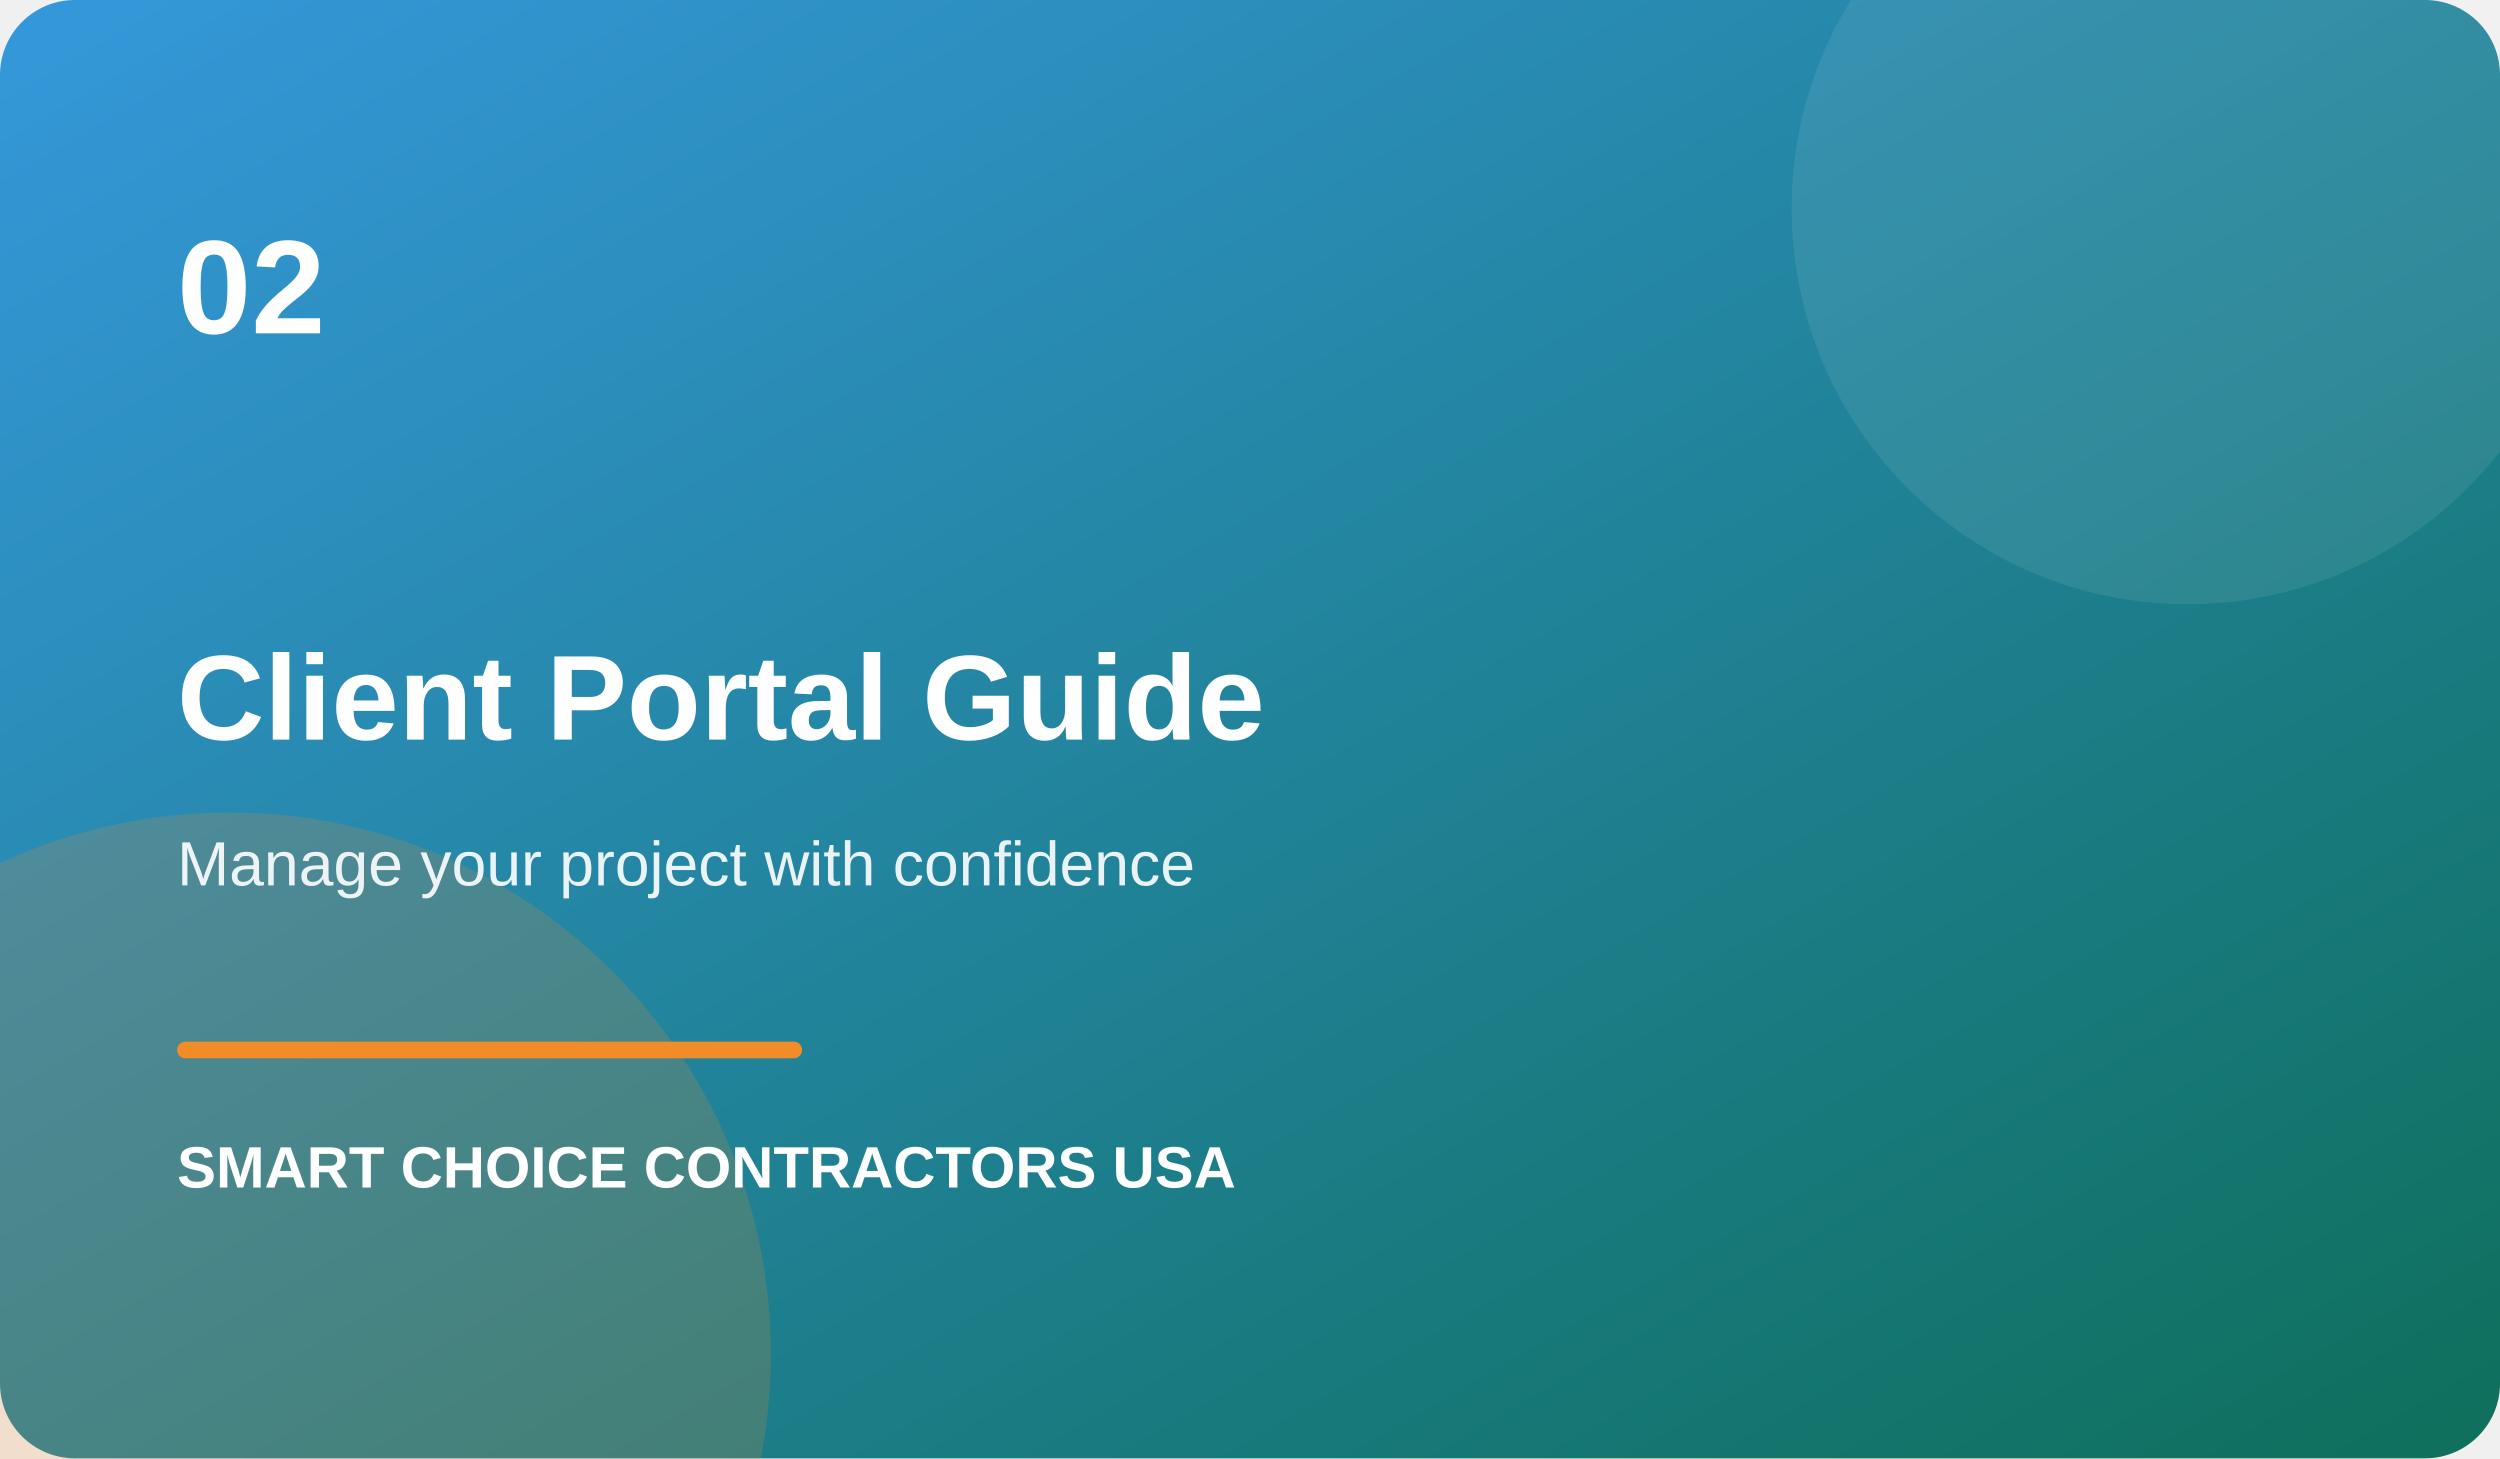
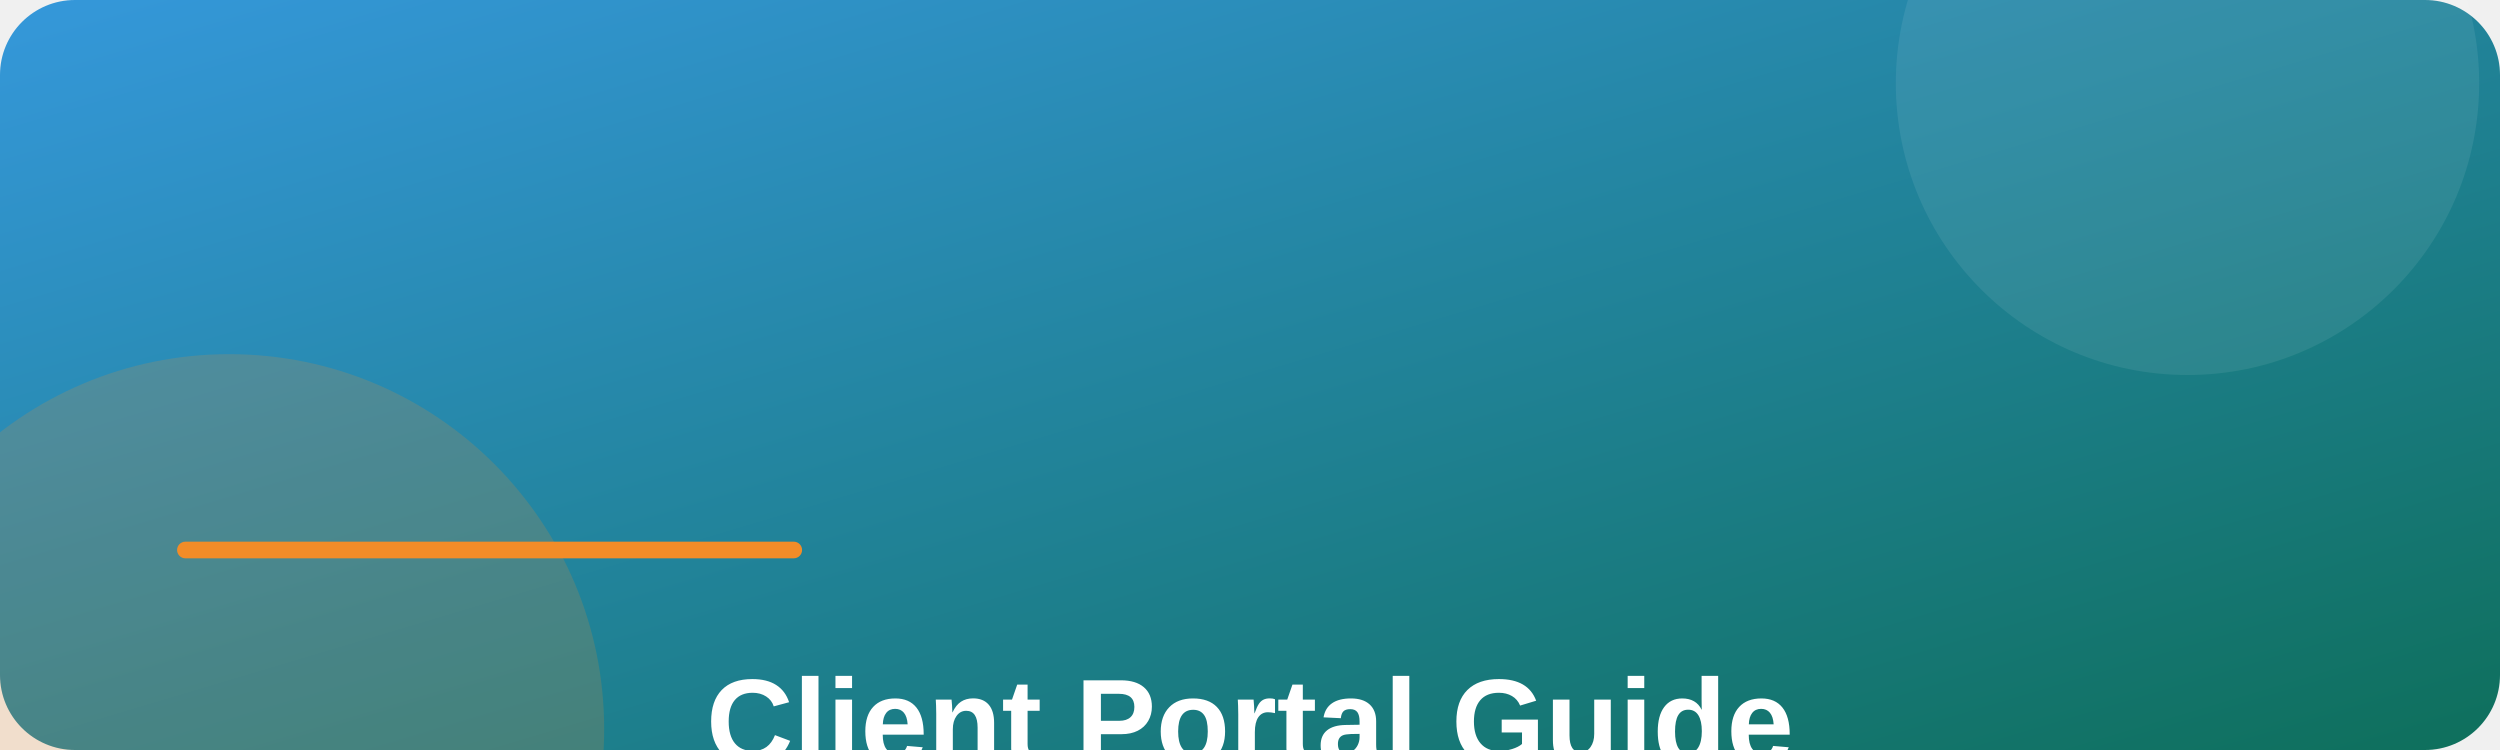
- <svg xmlns="http://www.w3.org/2000/svg" width="1200" height="700" viewBox="0 0 1200 700">
+ <svg xmlns="http://www.w3.org/2000/svg" width="1200" height="360" viewBox="0 0 1200 360">
  <defs>
    <linearGradient id="g" x1="0" y1="0" x2="1" y2="1">
      <stop stop-color="#3598DB" />
      <stop offset="1" stop-color="#0E6F5B" />
    </linearGradient>
  </defs>
-   <rect width="1200" height="700" rx="36" fill="url(#g)" />
-   <circle cx="1050" cy="100" r="190" fill="#fff" opacity=".08" />
-   <circle cx="110" cy="650" r="260" fill="#F28C28" opacity=".18" />
-   <text x="85" y="160" font-family="Arial,sans-serif" font-size="64" fill="#fff" font-weight="700">02</text>
-   <text x="85" y="355" font-family="Arial,sans-serif" font-size="58" fill="#fff" font-weight="800">Client Portal Guide</text>
-   <text x="85" y="425" font-family="Arial,sans-serif" font-size="30" fill="#fff" opacity=".9">Manage your project with confidence</text>
-   <rect x="85" y="500" width="300" height="8" rx="4" fill="#F28C28" />
-   <text x="85" y="570" font-family="Arial,sans-serif" font-size="28" fill="#fff" font-weight="700">SMART CHOICE CONTRACTORS USA</text>
+   <rect width="1200" height="360" rx="36" fill="url(#g)" />
+   <circle cx="1050" cy="40" r="140" fill="#fff" opacity=".08" />
+   <circle cx="110" cy="350" r="180" fill="#F28C28" opacity=".18" />
+   <rect x="85" y="260" width="300" height="8" rx="4" fill="#F28C28" />
+   <text x="600" y="350" text-anchor="middle" dominant-baseline="middle" font-family="Arial,sans-serif" font-size="58" fill="#fff" font-weight="800">Client Portal Guide</text>
</svg>
